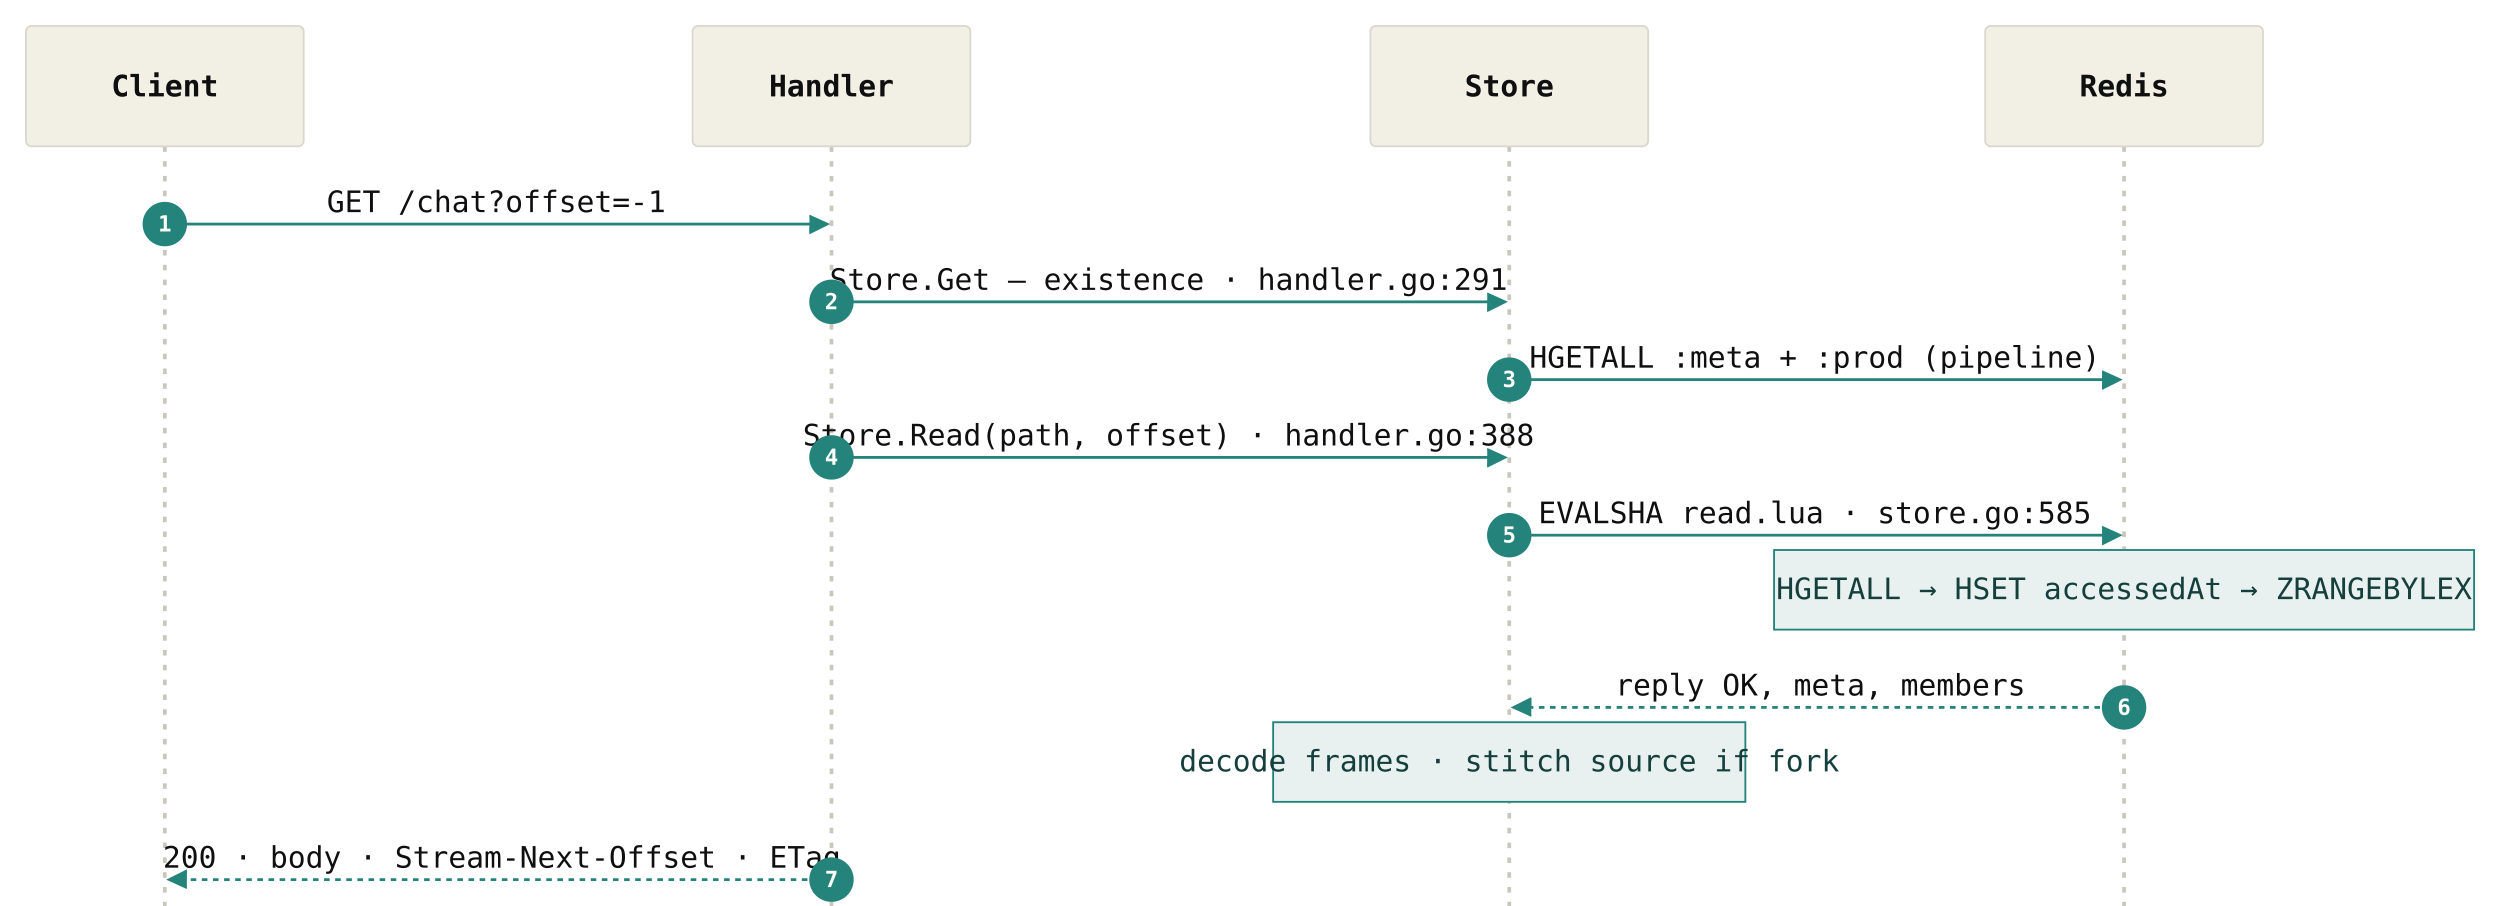
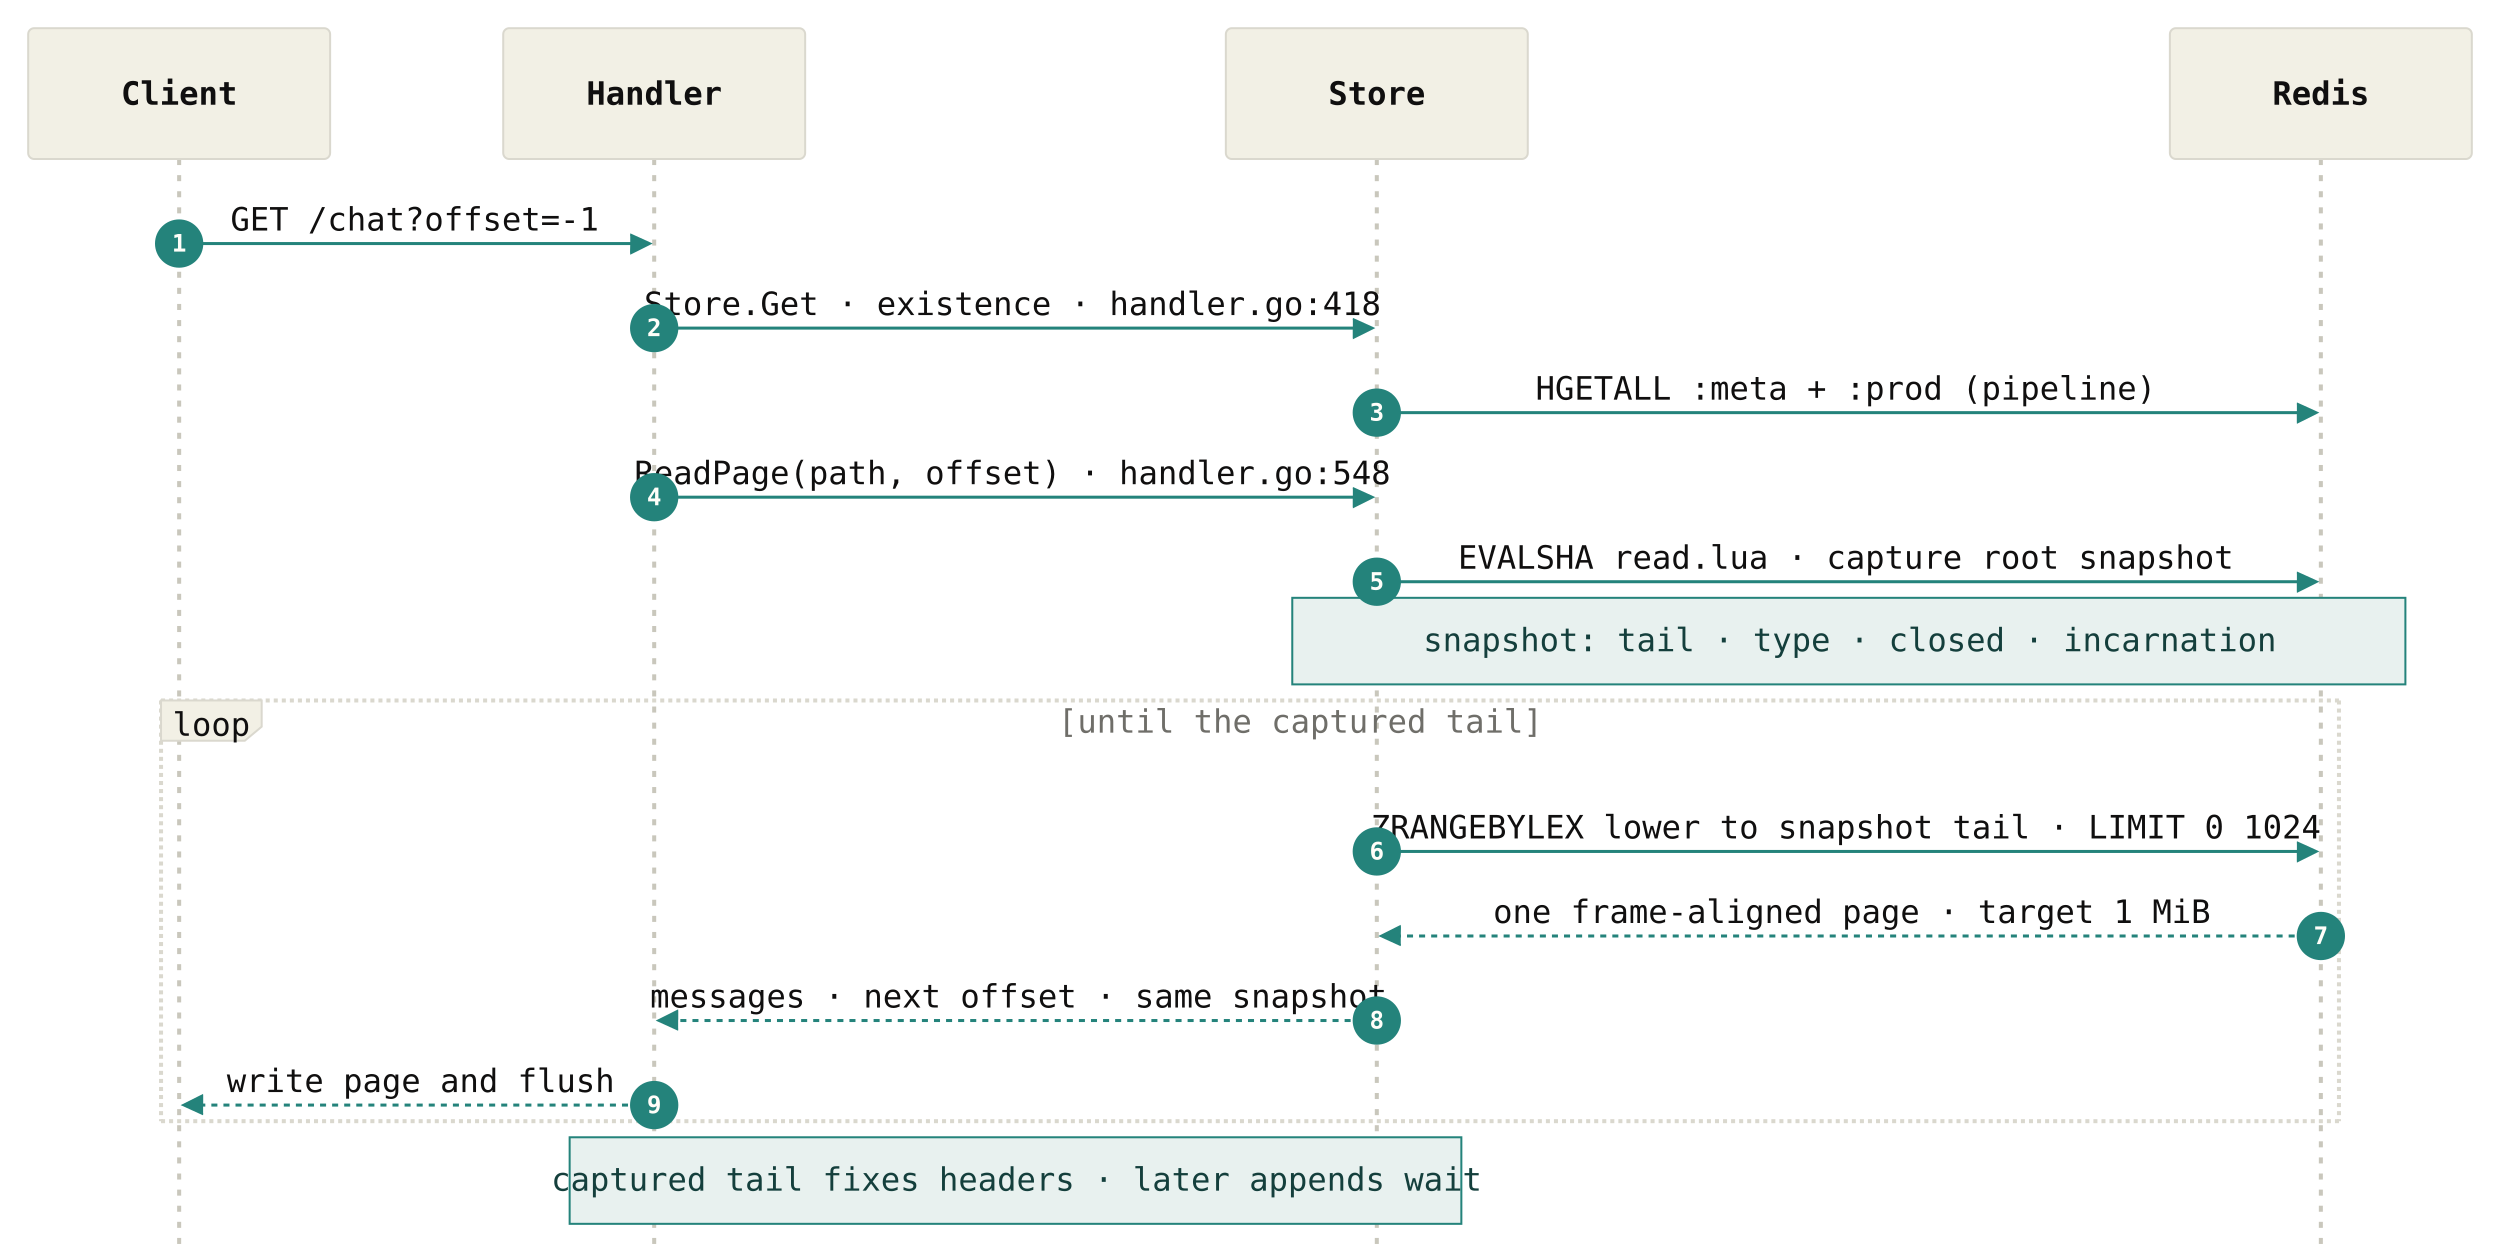
- <svg xmlns="http://www.w3.org/2000/svg" id="my-svg" width="100%" style="max-width: 1350px; background-color: transparent;" viewBox="-14 -14 1350 489" role="graphics-document document" aria-roledescription="sequence">
+ <svg xmlns="http://www.w3.org/2000/svg" id="my-svg" width="100%" style="max-width: 1242px; background-color: transparent;" viewBox="-14 -14 1242 622" role="graphics-document document" aria-roledescription="sequence">
  <g>
-     <line id="actor3" x1="1133" y1="65" x2="1133" y2="2000" class="actor-line 200" stroke-width="0.5px" stroke="#999" name="R" data-et="life-line" data-id="R" />
+     <line id="actor3" x1="1139" y1="65" x2="1139" y2="2000" class="actor-line 200" stroke-width="0.5px" stroke="#999" name="R" data-et="life-line" data-id="R" />
    <g id="root-3" data-et="participant" data-type="participant" data-id="R">
-       <rect x="1058" y="0" fill="#eaeaea" stroke="#666" width="150" height="65" name="R" rx="3" ry="3" class="actor actor-top" />
-       <text x="1133" y="32.5" dominant-baseline="central" alignment-baseline="central" class="actor actor-box" style="text-anchor: middle; font-size: 16px; font-weight: 700;">
-         <tspan x="1133" dy="0">Redis</tspan>
+       <rect x="1064" y="0" fill="#eaeaea" stroke="#666" width="150" height="65" name="R" rx="3" ry="3" class="actor actor-top" />
+       <text x="1139" y="32.5" dominant-baseline="central" alignment-baseline="central" class="actor actor-box" style="text-anchor: middle; font-size: 16px; font-weight: 700;">
+         <tspan x="1139" dy="0">Redis</tspan>
      </text>
    </g>
  </g>
  <g>
-     <line id="actor2" x1="801" y1="65" x2="801" y2="2000" class="actor-line 200" stroke-width="0.5px" stroke="#999" name="S" data-et="life-line" data-id="S" />
+     <line id="actor2" x1="670" y1="65" x2="670" y2="2000" class="actor-line 200" stroke-width="0.5px" stroke="#999" name="S" data-et="life-line" data-id="S" />
    <g id="root-2" data-et="participant" data-type="participant" data-id="S">
-       <rect x="726" y="0" fill="#eaeaea" stroke="#666" width="150" height="65" name="S" rx="3" ry="3" class="actor actor-top" />
-       <text x="801" y="32.5" dominant-baseline="central" alignment-baseline="central" class="actor actor-box" style="text-anchor: middle; font-size: 16px; font-weight: 700;">
-         <tspan x="801" dy="0">Store</tspan>
+       <rect x="595" y="0" fill="#eaeaea" stroke="#666" width="150" height="65" name="S" rx="3" ry="3" class="actor actor-top" />
+       <text x="670" y="32.5" dominant-baseline="central" alignment-baseline="central" class="actor actor-box" style="text-anchor: middle; font-size: 16px; font-weight: 700;">
+         <tspan x="670" dy="0">Store</tspan>
      </text>
    </g>
  </g>
  <g>
-     <line id="actor1" x1="435" y1="65" x2="435" y2="2000" class="actor-line 200" stroke-width="0.5px" stroke="#999" name="H" data-et="life-line" data-id="H" />
+     <line id="actor1" x1="311" y1="65" x2="311" y2="2000" class="actor-line 200" stroke-width="0.5px" stroke="#999" name="H" data-et="life-line" data-id="H" />
    <g id="root-1" data-et="participant" data-type="participant" data-id="H">
-       <rect x="360" y="0" fill="#eaeaea" stroke="#666" width="150" height="65" name="H" rx="3" ry="3" class="actor actor-top" />
-       <text x="435" y="32.5" dominant-baseline="central" alignment-baseline="central" class="actor actor-box" style="text-anchor: middle; font-size: 16px; font-weight: 700;">
-         <tspan x="435" dy="0">Handler</tspan>
+       <rect x="236" y="0" fill="#eaeaea" stroke="#666" width="150" height="65" name="H" rx="3" ry="3" class="actor actor-top" />
+       <text x="311" y="32.5" dominant-baseline="central" alignment-baseline="central" class="actor actor-box" style="text-anchor: middle; font-size: 16px; font-weight: 700;">
+         <tspan x="311" dy="0">Handler</tspan>
      </text>
    </g>
  </g>
  <g>
    <line id="actor0" x1="75" y1="65" x2="75" y2="2000" class="actor-line 200" stroke-width="0.5px" stroke="#999" name="C" data-et="life-line" data-id="C" />
    <g id="root-0" data-et="participant" data-type="participant" data-id="C">
      <rect x="0" y="0" fill="#eaeaea" stroke="#666" width="150" height="65" name="C" rx="3" ry="3" class="actor actor-top" />
      <text x="75" y="32.5" dominant-baseline="central" alignment-baseline="central" class="actor actor-box" style="text-anchor: middle; font-size: 16px; font-weight: 700;">
        <tspan x="75" dy="0">Client</tspan>
      </text>
    </g>
  </g>
  <style>#my-svg{font-family:JetBrains Mono,ui-monospace,Menlo,monospace;font-size:13px;fill:#100F0F;}@keyframes edge-animation-frame{from{stroke-dashoffset:0;}}@keyframes dash{to{stroke-dashoffset:0;}}#my-svg .edge-animation-slow{stroke-dasharray:9,5!important;stroke-dashoffset:900;animation:dash 50s linear infinite;stroke-linecap:round;}#my-svg .edge-animation-fast{stroke-dasharray:9,5!important;stroke-dashoffset:900;animation:dash 20s linear infinite;stroke-linecap:round;}#my-svg .error-icon{fill:hsl(230.769, 33.333%, 97.353%);}#my-svg .error-text{fill:rgb(9, 8.308, 4.5);stroke:rgb(9, 8.308, 4.5);}#my-svg .edge-thickness-normal{stroke-width:1px;}#my-svg .edge-thickness-thick{stroke-width:3.5px;}#my-svg .edge-pattern-solid{stroke-dasharray:0;}#my-svg .edge-thickness-invisible{stroke-width:0;fill:none;}#my-svg .edge-pattern-dashed{stroke-dasharray:3;}#my-svg .edge-pattern-dotted{stroke-dasharray:2;}#my-svg .marker{fill:#24837B;stroke:#24837B;}#my-svg .marker.cross{stroke:#24837B;}#my-svg svg{font-family:JetBrains Mono,ui-monospace,Menlo,monospace;font-size:13px;}#my-svg p{margin:0;}#my-svg .actor{stroke:#DAD8CE;fill:#F2F0E5;stroke-width:1;}#my-svg rect.actor.outer-path[data-look="neo"]{filter:drop-shadow( 1px 2px 2px rgba(185,185,185,1));}#my-svg rect.note[data-look="neo"]{stroke:#24837B;fill:#E8F1EF;filter:drop-shadow( 1px 2px 2px rgba(185,185,185,1));}#my-svg text.actor&gt;tspan{fill:#100F0F;stroke:none;}#my-svg .actor-line{stroke:#C9C7BC;}#my-svg .innerArc{stroke-width:1.5;stroke-dasharray:none;}#my-svg .messageLine0{stroke-width:1.5;stroke-dasharray:none;stroke:#24837B;}#my-svg .messageLine1{stroke-width:1.5;stroke-dasharray:2,2;stroke:#24837B;}#my-svg [id$="-arrowhead"] path{fill:#24837B;stroke:#24837B;}#my-svg .sequenceNumber{fill:#FFFEF9;}#my-svg [id$="-sequencenumber"]{fill:#24837B;}#my-svg [id$="-crosshead"] path{fill:#24837B;stroke:#24837B;}#my-svg .messageText{fill:#100F0F;stroke:none;}#my-svg .labelBox{stroke:#DAD8CE;fill:#F2F0E5;filter:none;}#my-svg .labelText,#my-svg .labelText&gt;tspan{fill:#100F0F;stroke:none;}#my-svg .loopText,#my-svg .loopText&gt;tspan{fill:#6F6E69;stroke:none;}#my-svg .sectionTitle,#my-svg .sectionTitle&gt;tspan{fill:#6F6E69;stroke:none;}#my-svg .loopLine{stroke-width:2px;stroke-dasharray:2,2;stroke:#DAD8CE;fill:#DAD8CE;}#my-svg .note{stroke:#24837B;fill:#E8F1EF;}#my-svg .noteText,#my-svg .noteText&gt;tspan{fill:#143F3C;stroke:none;font-weight:normal;}#my-svg .activation0{fill:#E8F1EF;stroke:#24837B;}#my-svg .activation1{fill:#E8F1EF;stroke:#24837B;}#my-svg .activation2{fill:#E8F1EF;stroke:#24837B;}#my-svg .actorPopupMenu{position:absolute;}#my-svg .actorPopupMenuPanel{position:absolute;fill:#F2F0E5;box-shadow:0px 8px 16px 0px rgba(0,0,0,0.2);filter:drop-shadow(3px 5px 2px rgb(0 0 0 / 0.4));}#my-svg .actor-man circle,#my-svg line{fill:#F2F0E5;stroke-width:2px;}#my-svg g rect.rect{filter:drop-shadow( 1px 2px 2px rgba(185,185,185,1));stroke:#DAD8CE;}#my-svg .node .neo-node{stroke:#DAD8CE;}#my-svg [data-look="neo"].node rect,#my-svg [data-look="neo"].cluster rect,#my-svg [data-look="neo"].node polygon{stroke:url(#my-svg-gradient);filter:drop-shadow( 1px 2px 2px rgba(185,185,185,1));}#my-svg [data-look="neo"].node path{stroke:url(#my-svg-gradient);stroke-width:1px;}#my-svg [data-look="neo"].node .outer-path{filter:drop-shadow( 1px 2px 2px rgba(185,185,185,1));}#my-svg [data-look="neo"].node .neo-line path{stroke:#DAD8CE;filter:none;}#my-svg [data-look="neo"].node circle{stroke:url(#my-svg-gradient);filter:drop-shadow( 1px 2px 2px rgba(185,185,185,1));}#my-svg [data-look="neo"].node circle .state-start{fill:#000000;}#my-svg [data-look="neo"].icon-shape .icon{fill:url(#my-svg-gradient);filter:drop-shadow( 1px 2px 2px rgba(185,185,185,1));}#my-svg [data-look="neo"].icon-shape .icon-neo path{stroke:url(#my-svg-gradient);filter:drop-shadow( 1px 2px 2px rgba(185,185,185,1));}#my-svg :root{--mermaid-font-family:"trebuchet ms",verdana,arial,sans-serif;}</style>
  <g />
  <defs>
    <symbol id="my-svg-computer" width="24" height="24">
      <path transform="scale(.5)" d="M2 2v13h20v-13h-20zm18 11h-16v-9h16v9zm-10.228 6l.466-1h3.524l.467 1h-4.457zm14.228 3h-24l2-6h2.104l-1.33 4h18.45l-1.297-4h2.073l2 6zm-5-10h-14v-7h14v7z" />
    </symbol>
  </defs>
  <defs>
    <symbol id="my-svg-database" fill-rule="evenodd" clip-rule="evenodd">
      <path transform="scale(.5)" d="M12.258.001l.256.004.255.005.253.008.251.01.249.012.247.015.246.016.242.019.241.02.239.023.236.024.233.027.231.028.229.031.225.032.223.034.22.036.217.038.214.04.211.041.208.043.205.045.201.046.198.048.194.05.191.051.187.053.183.054.18.056.175.057.172.059.168.06.163.061.16.063.155.064.15.066.074.033.073.033.071.034.07.034.069.035.068.035.067.035.066.035.064.036.064.036.062.036.06.036.06.037.058.037.058.037.055.038.055.038.053.038.052.038.051.039.05.039.048.039.047.039.045.04.044.04.043.04.041.04.04.041.039.041.037.041.036.041.034.041.033.042.032.042.03.042.029.042.027.042.026.043.024.043.023.043.021.043.02.043.018.044.017.043.015.044.013.044.012.044.011.045.009.044.007.045.006.045.004.045.002.045.001.045v17l-.001.045-.002.045-.004.045-.006.045-.007.045-.009.044-.011.045-.012.044-.013.044-.015.044-.017.043-.018.044-.02.043-.021.043-.023.043-.024.043-.026.043-.027.042-.029.042-.03.042-.032.042-.033.042-.034.041-.036.041-.037.041-.039.041-.04.041-.041.04-.043.04-.044.04-.045.04-.047.039-.048.039-.05.039-.051.039-.052.038-.053.038-.055.038-.055.038-.058.037-.058.037-.06.037-.06.036-.062.036-.064.036-.064.036-.066.035-.067.035-.068.035-.069.035-.07.034-.071.034-.073.033-.074.033-.15.066-.155.064-.16.063-.163.061-.168.06-.172.059-.175.057-.18.056-.183.054-.187.053-.191.051-.194.05-.198.048-.201.046-.205.045-.208.043-.211.041-.214.04-.217.038-.22.036-.223.034-.225.032-.229.031-.231.028-.233.027-.236.024-.239.023-.241.02-.242.019-.246.016-.247.015-.249.012-.251.01-.253.008-.255.005-.256.004-.258.001-.258-.001-.256-.004-.255-.005-.253-.008-.251-.01-.249-.012-.247-.015-.245-.016-.243-.019-.241-.02-.238-.023-.236-.024-.234-.027-.231-.028-.228-.031-.226-.032-.223-.034-.22-.036-.217-.038-.214-.04-.211-.041-.208-.043-.204-.045-.201-.046-.198-.048-.195-.05-.19-.051-.187-.053-.184-.054-.179-.056-.176-.057-.172-.059-.167-.06-.164-.061-.159-.063-.155-.064-.151-.066-.074-.033-.072-.033-.072-.034-.07-.034-.069-.035-.068-.035-.067-.035-.066-.035-.064-.036-.063-.036-.062-.036-.061-.036-.06-.037-.058-.037-.057-.037-.056-.038-.055-.038-.053-.038-.052-.038-.051-.039-.049-.039-.049-.039-.046-.039-.046-.04-.044-.04-.043-.04-.041-.04-.04-.041-.039-.041-.037-.041-.036-.041-.034-.041-.033-.042-.032-.042-.03-.042-.029-.042-.027-.042-.026-.043-.024-.043-.023-.043-.021-.043-.02-.043-.018-.044-.017-.043-.015-.044-.013-.044-.012-.044-.011-.045-.009-.044-.007-.045-.006-.045-.004-.045-.002-.045-.001-.045v-17l.001-.045.002-.045.004-.045.006-.045.007-.045.009-.044.011-.045.012-.044.013-.044.015-.044.017-.043.018-.044.02-.043.021-.043.023-.043.024-.043.026-.043.027-.042.029-.042.03-.042.032-.042.033-.042.034-.041.036-.041.037-.041.039-.041.04-.041.041-.04.043-.04.044-.04.046-.04.046-.039.049-.039.049-.039.051-.039.052-.038.053-.038.055-.038.056-.038.057-.037.058-.037.06-.037.061-.036.062-.036.063-.036.064-.036.066-.035.067-.035.068-.035.069-.035.07-.034.072-.034.072-.033.074-.033.151-.066.155-.064.159-.063.164-.061.167-.06.172-.059.176-.057.179-.056.184-.054.187-.053.19-.051.195-.05.198-.048.201-.046.204-.045.208-.043.211-.041.214-.04.217-.038.22-.036.223-.034.226-.032.228-.031.231-.028.234-.027.236-.024.238-.023.241-.02.243-.019.245-.016.247-.015.249-.012.251-.01.253-.008.255-.005.256-.004.258-.001.258.001zm-9.258 20.499v.01l.001.021.003.021.004.022.005.021.006.022.007.022.009.023.01.022.011.023.012.023.013.023.015.023.016.024.017.023.018.024.019.024.021.024.022.025.023.024.024.025.052.049.056.05.061.051.066.051.07.051.075.051.079.052.084.052.088.052.092.052.097.052.102.051.105.052.11.052.114.051.119.051.123.051.127.05.131.05.135.05.139.048.144.049.147.047.152.047.155.047.16.045.163.045.167.043.171.043.176.041.178.041.183.039.187.039.19.037.194.035.197.035.202.033.204.031.209.03.212.029.216.027.219.025.222.024.226.021.23.02.233.018.236.016.24.015.243.012.246.01.249.008.253.005.256.004.259.001.26-.001.257-.004.254-.005.25-.008.247-.011.244-.012.241-.014.237-.016.233-.018.231-.021.226-.021.224-.024.22-.026.216-.027.212-.028.21-.031.205-.031.202-.034.198-.034.194-.036.191-.037.187-.039.183-.04.179-.04.175-.042.172-.043.168-.044.163-.045.16-.046.155-.046.152-.047.148-.048.143-.049.139-.049.136-.05.131-.05.126-.05.123-.051.118-.052.114-.051.11-.052.106-.052.101-.052.096-.052.092-.052.088-.053.083-.051.079-.052.074-.052.07-.051.065-.051.06-.051.056-.05.051-.05.023-.024.023-.025.021-.024.02-.024.019-.024.018-.024.017-.024.015-.023.014-.024.013-.023.012-.023.01-.023.01-.022.008-.022.006-.022.006-.022.004-.022.004-.021.001-.021.001-.021v-4.127l-.077.055-.08.053-.083.054-.085.053-.087.052-.09.052-.093.051-.095.05-.097.05-.1.049-.102.049-.105.048-.106.047-.109.047-.111.046-.114.045-.115.045-.118.044-.12.043-.122.042-.124.042-.126.041-.128.04-.13.04-.132.038-.134.038-.135.037-.138.037-.139.035-.142.035-.143.034-.144.033-.147.032-.148.031-.15.03-.151.03-.153.029-.154.027-.156.027-.158.026-.159.025-.161.024-.162.023-.163.022-.165.021-.166.02-.167.019-.169.018-.169.017-.171.016-.173.015-.173.014-.175.013-.175.012-.177.011-.178.01-.179.008-.179.008-.181.006-.182.005-.182.004-.184.003-.184.002h-.37l-.184-.002-.184-.003-.182-.004-.182-.005-.181-.006-.179-.008-.179-.008-.178-.01-.176-.011-.176-.012-.175-.013-.173-.014-.172-.015-.171-.016-.17-.017-.169-.018-.167-.019-.166-.02-.165-.021-.163-.022-.162-.023-.161-.024-.159-.025-.157-.026-.156-.027-.155-.027-.153-.029-.151-.03-.15-.03-.148-.031-.146-.032-.145-.033-.143-.034-.141-.035-.14-.035-.137-.037-.136-.037-.134-.038-.132-.038-.13-.04-.128-.04-.126-.041-.124-.042-.122-.042-.12-.044-.117-.043-.116-.045-.113-.045-.112-.046-.109-.047-.106-.047-.105-.048-.102-.049-.1-.049-.097-.05-.095-.05-.093-.052-.09-.051-.087-.052-.085-.053-.083-.054-.08-.054-.077-.054v4.127zm0-5.654v.011l.001.021.003.021.004.021.005.022.006.022.007.022.009.022.01.022.011.023.012.023.013.023.015.024.016.023.017.024.018.024.019.024.021.024.022.024.023.025.024.024.052.05.056.05.061.05.066.051.07.051.075.052.079.051.084.052.088.052.092.052.097.052.102.052.105.052.11.051.114.051.119.052.123.05.127.051.131.05.135.049.139.049.144.048.147.048.152.047.155.046.16.045.163.045.167.044.171.042.176.042.178.04.183.04.187.038.19.037.194.036.197.034.202.033.204.032.209.03.212.028.216.027.219.025.222.024.226.022.23.02.233.018.236.016.24.014.243.012.246.01.249.008.253.006.256.003.259.001.26-.001.257-.003.254-.006.25-.008.247-.01.244-.012.241-.015.237-.016.233-.018.231-.02.226-.022.224-.024.22-.025.216-.027.212-.029.21-.03.205-.032.202-.033.198-.035.194-.036.191-.037.187-.039.183-.039.179-.041.175-.042.172-.043.168-.044.163-.045.16-.045.155-.047.152-.047.148-.048.143-.048.139-.05.136-.049.131-.05.126-.051.123-.051.118-.051.114-.052.11-.052.106-.052.101-.052.096-.052.092-.052.088-.052.083-.052.079-.052.074-.051.07-.052.065-.051.06-.05.056-.051.051-.049.023-.025.023-.024.021-.025.02-.024.019-.024.018-.024.017-.024.015-.023.014-.023.013-.024.012-.022.01-.023.01-.023.008-.022.006-.022.006-.022.004-.021.004-.022.001-.021.001-.021v-4.139l-.077.054-.08.054-.083.054-.085.052-.087.053-.09.051-.093.051-.095.051-.097.05-.1.049-.102.049-.105.048-.106.047-.109.047-.111.046-.114.045-.115.044-.118.044-.12.044-.122.042-.124.042-.126.041-.128.04-.13.039-.132.039-.134.038-.135.037-.138.036-.139.036-.142.035-.143.033-.144.033-.147.033-.148.031-.15.03-.151.03-.153.028-.154.028-.156.027-.158.026-.159.025-.161.024-.162.023-.163.022-.165.021-.166.02-.167.019-.169.018-.169.017-.171.016-.173.015-.173.014-.175.013-.175.012-.177.011-.178.009-.179.009-.179.007-.181.007-.182.005-.182.004-.184.003-.184.002h-.37l-.184-.002-.184-.003-.182-.004-.182-.005-.181-.007-.179-.007-.179-.009-.178-.009-.176-.011-.176-.012-.175-.013-.173-.014-.172-.015-.171-.016-.17-.017-.169-.018-.167-.019-.166-.02-.165-.021-.163-.022-.162-.023-.161-.024-.159-.025-.157-.026-.156-.027-.155-.028-.153-.028-.151-.03-.15-.03-.148-.031-.146-.033-.145-.033-.143-.033-.141-.035-.14-.036-.137-.036-.136-.037-.134-.038-.132-.039-.13-.039-.128-.04-.126-.041-.124-.042-.122-.043-.12-.043-.117-.044-.116-.044-.113-.046-.112-.046-.109-.046-.106-.047-.105-.048-.102-.049-.1-.049-.097-.05-.095-.051-.093-.051-.09-.051-.087-.053-.085-.052-.083-.054-.08-.054-.077-.054v4.139zm0-5.666v.011l.001.02.003.022.004.021.005.022.006.021.007.022.009.023.01.022.011.023.012.023.013.023.015.023.016.024.017.024.018.023.019.024.021.025.022.024.023.024.024.025.052.05.056.05.061.05.066.051.07.051.075.052.079.051.084.052.088.052.092.052.097.052.102.052.105.051.11.052.114.051.119.051.123.051.127.05.131.05.135.05.139.049.144.048.147.048.152.047.155.046.16.045.163.045.167.043.171.043.176.042.178.04.183.04.187.038.19.037.194.036.197.034.202.033.204.032.209.03.212.028.216.027.219.025.222.024.226.021.23.02.233.018.236.017.24.014.243.012.246.01.249.008.253.006.256.003.259.001.26-.001.257-.003.254-.006.25-.008.247-.01.244-.013.241-.014.237-.016.233-.018.231-.02.226-.022.224-.024.22-.025.216-.027.212-.029.21-.03.205-.032.202-.033.198-.035.194-.036.191-.037.187-.039.183-.039.179-.041.175-.042.172-.043.168-.044.163-.045.16-.045.155-.047.152-.047.148-.048.143-.049.139-.049.136-.049.131-.051.126-.05.123-.051.118-.052.114-.051.11-.052.106-.052.101-.052.096-.052.092-.052.088-.052.083-.052.079-.052.074-.052.07-.051.065-.051.06-.051.056-.05.051-.049.023-.025.023-.025.021-.024.02-.024.019-.024.018-.024.017-.024.015-.023.014-.024.013-.023.012-.023.01-.022.01-.023.008-.022.006-.022.006-.022.004-.022.004-.021.001-.021.001-.021v-4.153l-.077.054-.08.054-.083.053-.085.053-.087.053-.09.051-.093.051-.095.051-.097.05-.1.049-.102.048-.105.048-.106.048-.109.046-.111.046-.114.046-.115.044-.118.044-.12.043-.122.043-.124.042-.126.041-.128.04-.13.039-.132.039-.134.038-.135.037-.138.036-.139.036-.142.034-.143.034-.144.033-.147.032-.148.032-.15.03-.151.03-.153.028-.154.028-.156.027-.158.026-.159.024-.161.024-.162.023-.163.023-.165.021-.166.02-.167.019-.169.018-.169.017-.171.016-.173.015-.173.014-.175.013-.175.012-.177.01-.178.01-.179.009-.179.007-.181.006-.182.006-.182.004-.184.003-.184.001-.185.001-.185-.001-.184-.001-.184-.003-.182-.004-.182-.006-.181-.006-.179-.007-.179-.009-.178-.01-.176-.01-.176-.012-.175-.013-.173-.014-.172-.015-.171-.016-.17-.017-.169-.018-.167-.019-.166-.02-.165-.021-.163-.023-.162-.023-.161-.024-.159-.024-.157-.026-.156-.027-.155-.028-.153-.028-.151-.03-.15-.03-.148-.032-.146-.032-.145-.033-.143-.034-.141-.034-.14-.036-.137-.036-.136-.037-.134-.038-.132-.039-.13-.039-.128-.041-.126-.041-.124-.041-.122-.043-.12-.043-.117-.044-.116-.044-.113-.046-.112-.046-.109-.046-.106-.048-.105-.048-.102-.048-.1-.05-.097-.049-.095-.051-.093-.051-.09-.052-.087-.052-.085-.053-.083-.053-.08-.054-.077-.054v4.153zm8.74-8.179l-.257.004-.254.005-.25.008-.247.011-.244.012-.241.014-.237.016-.233.018-.231.021-.226.022-.224.023-.22.026-.216.027-.212.028-.21.031-.205.032-.202.033-.198.034-.194.036-.191.038-.187.038-.183.04-.179.041-.175.042-.172.043-.168.043-.163.045-.16.046-.155.046-.152.048-.148.048-.143.048-.139.049-.136.05-.131.05-.126.051-.123.051-.118.051-.114.052-.11.052-.106.052-.101.052-.096.052-.092.052-.088.052-.083.052-.079.052-.074.051-.07.052-.065.051-.06.05-.056.05-.051.05-.023.025-.023.024-.021.024-.02.025-.019.024-.018.024-.017.023-.015.024-.014.023-.013.023-.012.023-.01.023-.01.022-.008.022-.006.023-.006.021-.004.022-.004.021-.001.021-.001.021.001.021.001.021.004.021.004.022.006.021.006.023.008.022.01.022.01.023.012.023.013.023.014.023.015.024.017.023.018.024.019.024.02.025.021.024.023.024.023.025.051.05.056.05.06.05.065.051.07.052.074.051.079.052.083.052.088.052.092.052.096.052.101.052.106.052.11.052.114.052.118.051.123.051.126.051.131.05.136.05.139.049.143.048.148.048.152.048.155.046.16.046.163.045.168.043.172.043.175.042.179.041.183.04.187.038.191.038.194.036.198.034.202.033.205.032.21.031.212.028.216.027.22.026.224.023.226.022.231.021.233.018.237.016.241.014.244.012.247.011.25.008.254.005.257.004.26.001.26-.001.257-.004.254-.005.25-.008.247-.011.244-.012.241-.014.237-.016.233-.018.231-.021.226-.022.224-.023.22-.026.216-.027.212-.028.21-.031.205-.032.202-.033.198-.034.194-.036.191-.038.187-.038.183-.04.179-.041.175-.042.172-.043.168-.043.163-.045.16-.046.155-.046.152-.048.148-.048.143-.048.139-.049.136-.05.131-.05.126-.051.123-.051.118-.051.114-.052.11-.052.106-.052.101-.052.096-.052.092-.052.088-.052.083-.052.079-.052.074-.051.07-.052.065-.051.06-.05.056-.05.051-.05.023-.025.023-.024.021-.024.02-.025.019-.024.018-.024.017-.023.015-.024.014-.023.013-.023.012-.023.01-.023.01-.022.008-.022.006-.023.006-.021.004-.022.004-.021.001-.021.001-.021-.001-.021-.001-.021-.004-.021-.004-.022-.006-.021-.006-.023-.008-.022-.01-.022-.01-.023-.012-.023-.013-.023-.014-.023-.015-.024-.017-.023-.018-.024-.019-.024-.02-.025-.021-.024-.023-.024-.023-.025-.051-.05-.056-.05-.06-.05-.065-.051-.07-.052-.074-.051-.079-.052-.083-.052-.088-.052-.092-.052-.096-.052-.101-.052-.106-.052-.11-.052-.114-.052-.118-.051-.123-.051-.126-.051-.131-.05-.136-.05-.139-.049-.143-.048-.148-.048-.152-.048-.155-.046-.16-.046-.163-.045-.168-.043-.172-.043-.175-.042-.179-.041-.183-.04-.187-.038-.191-.038-.194-.036-.198-.034-.202-.033-.205-.032-.21-.031-.212-.028-.216-.027-.22-.026-.224-.023-.226-.022-.231-.021-.233-.018-.237-.016-.241-.014-.244-.012-.247-.011-.25-.008-.254-.005-.257-.004-.26-.001-.26.001z" />
    </symbol>
  </defs>
  <defs>
    <symbol id="my-svg-clock" width="24" height="24">
      <path transform="scale(.5)" d="M12 2c5.514 0 10 4.486 10 10s-4.486 10-10 10-10-4.486-10-10 4.486-10 10-10zm0-2c-6.627 0-12 5.373-12 12s5.373 12 12 12 12-5.373 12-12-5.373-12-12-12zm5.848 12.459c.202.038.202.333.001.372-1.907.361-6.045 1.111-6.547 1.111-.719 0-1.301-.582-1.301-1.301 0-.512.77-5.447 1.125-7.445.034-.192.312-.181.343.014l.985 6.238 5.394 1.011z" />
    </symbol>
  </defs>
  <defs>
    <marker id="my-svg-arrowhead" refX="7.9" refY="5" markerUnits="userSpaceOnUse" markerWidth="12" markerHeight="12" orient="auto-start-reverse">
      <path d="M -1 0 L 10 5 L 0 10 z" />
    </marker>
  </defs>
  <defs>
    <marker id="my-svg-crosshead" markerWidth="15" markerHeight="8" orient="auto" refX="4" refY="4.5">
      <path fill="none" stroke="#000000" stroke-width="1pt" d="M 1,2 L 6,7 M 6,2 L 1,7" style="stroke-dasharray: 0, 0;" />
    </marker>
  </defs>
  <defs>
    <marker id="my-svg-filled-head" refX="15.5" refY="7" markerWidth="20" markerHeight="28" orient="auto">
      <path d="M 18,7 L9,13 L14,7 L9,1 Z" />
    </marker>
  </defs>
  <defs>
    <marker id="my-svg-sequencenumber" refX="15" refY="15" markerWidth="60" markerHeight="40" orient="auto">
      <circle cx="15" cy="15" r="6" />
    </marker>
  </defs>
  <defs>
    <marker id="my-svg-solidTopArrowHead" refX="7.9" refY="7.25" markerUnits="userSpaceOnUse" markerWidth="12" markerHeight="12" orient="auto-start-reverse">
      <path d="M 0 0 L 10 8 L 0 8 z" />
    </marker>
  </defs>
  <defs>
    <marker id="my-svg-solidBottomArrowHead" refX="7.9" refY="0.75" markerUnits="userSpaceOnUse" markerWidth="12" markerHeight="12" orient="auto-start-reverse">
      <path d="M 0 0 L 10 0 L 0 8 z" />
    </marker>
  </defs>
  <defs>
    <marker id="my-svg-stickTopArrowHead" refX="7.5" refY="7" markerUnits="userSpaceOnUse" markerWidth="12" markerHeight="12" orient="auto-start-reverse">
      <path d="M 0 0 L 7 7" stroke="black" stroke-width="1.5" fill="none" />
    </marker>
  </defs>
  <defs>
    <marker id="my-svg-stickBottomArrowHead" refX="7.5" refY="0" markerUnits="userSpaceOnUse" markerWidth="12" markerHeight="12" orient="auto-start-reverse">
      <path d="M 0 7 L 7 0" stroke="black" stroke-width="1.5" fill="none" />
    </marker>
  </defs>
  <g data-et="note" data-id="i6">
-     <rect x="944" y="283" fill="#EDF2AE" stroke="#666" width="378" height="43" class="note" />
-     <text x="1133" y="289" text-anchor="middle" dominant-baseline="middle" alignment-baseline="middle" class="noteText" dy="1em" style="font-size: 16px; font-weight: 400;">
-       <tspan x="1133">HGETALL → HSET accessedAt → ZRANGEBYLEX</tspan>
+     <rect x="628" y="283" fill="#EDF2AE" stroke="#666" width="553" height="43" class="note" />
+     <text x="905" y="289" text-anchor="middle" dominant-baseline="middle" alignment-baseline="middle" class="noteText" dy="1em" style="font-size: 16px; font-weight: 400;">
+       <tspan x="905">snapshot: tail · type · closed · incarnation</tspan>
    </text>
  </g>
-   <g data-et="note" data-id="i8">
-     <rect x="673.5" y="376" fill="#EDF2AE" stroke="#666" width="255" height="43" class="note" />
-     <text x="801" y="382" text-anchor="middle" dominant-baseline="middle" alignment-baseline="middle" class="noteText" dy="1em" style="font-size: 16px; font-weight: 400;">
-       <tspan x="801">decode frames · stitch source if fork</tspan>
+   <g data-et="control-structure" data-id="i12">
+     <line x1="66" y1="334" x2="1148" y2="334" class="loopLine" />
+     <line x1="1148" y1="334" x2="1148" y2="543" class="loopLine" />
+     <line x1="66" y1="543" x2="1148" y2="543" class="loopLine" />
+     <line x1="66" y1="334" x2="66" y2="543" class="loopLine" />
+     <polygon points="66,334 116,334 116,347 107.6,354 66,354" class="labelBox" />
+     <text x="91" y="347" text-anchor="middle" dominant-baseline="middle" alignment-baseline="middle" class="labelText" style="font-size: 16px; font-weight: 400;">loop</text>
+     <text x="632" y="350" text-anchor="middle" class="loopText" style="font-size: 16px; font-weight: 400;">
+       <tspan x="632">[until the captured tail]</tspan>
    </text>
  </g>
-   <text x="254" y="80" text-anchor="middle" dominant-baseline="middle" alignment-baseline="middle" class="messageText" dy="1em" style="font-size: 16px; font-weight: 400;">GET /chat?offset=-1</text>
-   <line x1="82" y1="107" x2="431" y2="107" class="messageLine0" data-et="message" data-id="i1" data-from="C" data-to="H" stroke-width="2" stroke="none" marker-end="url(#my-svg-arrowhead)" style="fill: none;" />
+   <g data-et="note" data-id="i13">
+     <rect x="269" y="551" fill="#EDF2AE" stroke="#666" width="443" height="43" class="note" />
+     <text x="491" y="557" text-anchor="middle" dominant-baseline="middle" alignment-baseline="middle" class="noteText" dy="1em" style="font-size: 16px; font-weight: 400;">
+       <tspan x="491">captured tail fixes headers · later appends wait</tspan>
+     </text>
+   </g>
+   <text x="192" y="80" text-anchor="middle" dominant-baseline="middle" alignment-baseline="middle" class="messageText" dy="1em" style="font-size: 16px; font-weight: 400;">GET /chat?offset=-1</text>
+   <line x1="82" y1="107" x2="307" y2="107" class="messageLine0" data-et="message" data-id="i1" data-from="C" data-to="H" stroke-width="2" stroke="none" marker-end="url(#my-svg-arrowhead)" style="fill: none;" />
  <line x1="75" y1="107" x2="75" y2="107" stroke-width="0" marker-start="url(#my-svg-sequencenumber)" />
  <text x="75" y="111" font-family="sans-serif" font-size="12px" text-anchor="middle" class="sequenceNumber">1</text>
-   <text x="617" y="122" text-anchor="middle" dominant-baseline="middle" alignment-baseline="middle" class="messageText" dy="1em" style="font-size: 16px; font-weight: 400;">Store.Get — existence · handler.go:291</text>
-   <line x1="442" y1="149" x2="797" y2="149" class="messageLine0" data-et="message" data-id="i2" data-from="H" data-to="S" stroke-width="2" stroke="none" marker-end="url(#my-svg-arrowhead)" style="fill: none;" />
-   <line x1="435" y1="149" x2="435" y2="149" stroke-width="0" marker-start="url(#my-svg-sequencenumber)" />
-   <text x="435" y="153" font-family="sans-serif" font-size="12px" text-anchor="middle" class="sequenceNumber">2</text>
-   <text x="966" y="164" text-anchor="middle" dominant-baseline="middle" alignment-baseline="middle" class="messageText" dy="1em" style="font-size: 16px; font-weight: 400;">HGETALL :meta + :prod (pipeline)</text>
-   <line x1="808" y1="191" x2="1129" y2="191" class="messageLine0" data-et="message" data-id="i3" data-from="S" data-to="R" stroke-width="2" stroke="none" marker-end="url(#my-svg-arrowhead)" style="fill: none;" />
-   <line x1="801" y1="191" x2="801" y2="191" stroke-width="0" marker-start="url(#my-svg-sequencenumber)" />
-   <text x="801" y="195" font-family="sans-serif" font-size="12px" text-anchor="middle" class="sequenceNumber">3</text>
-   <text x="617" y="206" text-anchor="middle" dominant-baseline="middle" alignment-baseline="middle" class="messageText" dy="1em" style="font-size: 16px; font-weight: 400;">Store.Read(path, offset) · handler.go:388</text>
-   <line x1="442" y1="233" x2="797" y2="233" class="messageLine0" data-et="message" data-id="i4" data-from="H" data-to="S" stroke-width="2" stroke="none" marker-end="url(#my-svg-arrowhead)" style="fill: none;" />
-   <line x1="435" y1="233" x2="435" y2="233" stroke-width="0" marker-start="url(#my-svg-sequencenumber)" />
-   <text x="435" y="237" font-family="sans-serif" font-size="12px" text-anchor="middle" class="sequenceNumber">4</text>
-   <text x="966" y="248" text-anchor="middle" dominant-baseline="middle" alignment-baseline="middle" class="messageText" dy="1em" style="font-size: 16px; font-weight: 400;">EVALSHA read.lua · store.go:585</text>
-   <line x1="808" y1="275" x2="1129" y2="275" class="messageLine0" data-et="message" data-id="i5" data-from="S" data-to="R" stroke-width="2" stroke="none" marker-end="url(#my-svg-arrowhead)" style="fill: none;" />
-   <line x1="801" y1="275" x2="801" y2="275" stroke-width="0" marker-start="url(#my-svg-sequencenumber)" />
-   <text x="801" y="279" font-family="sans-serif" font-size="12px" text-anchor="middle" class="sequenceNumber">5</text>
-   <text x="969" y="341" text-anchor="middle" dominant-baseline="middle" alignment-baseline="middle" class="messageText" dy="1em" style="font-size: 16px; font-weight: 400;">reply OK, meta, members</text>
-   <line x1="1138" y1="368" x2="805" y2="368" class="messageLine1" data-et="message" data-id="i7" data-from="R" data-to="S" stroke-width="2" stroke="none" marker-end="url(#my-svg-arrowhead)" style="stroke-dasharray: 3, 3; fill: none;" />
-   <line x1="1133" y1="368" x2="1133" y2="368" stroke-width="0" marker-start="url(#my-svg-sequencenumber)" />
-   <text x="1133" y="372" font-family="sans-serif" font-size="12px" text-anchor="middle" class="sequenceNumber">6</text>
-   <text x="257" y="434" text-anchor="middle" dominant-baseline="middle" alignment-baseline="middle" class="messageText" dy="1em" style="font-size: 16px; font-weight: 400;">200 · body · Stream-Next-Offset · ETag</text>
-   <line x1="440" y1="461" x2="79" y2="461" class="messageLine1" data-et="message" data-id="i9" data-from="H" data-to="C" stroke-width="2" stroke="none" marker-end="url(#my-svg-arrowhead)" style="stroke-dasharray: 3, 3; fill: none;" />
-   <line x1="435" y1="461" x2="435" y2="461" stroke-width="0" marker-start="url(#my-svg-sequencenumber)" />
-   <text x="435" y="465" font-family="sans-serif" font-size="12px" text-anchor="middle" class="sequenceNumber">7</text>
+   <text x="489" y="122" text-anchor="middle" dominant-baseline="middle" alignment-baseline="middle" class="messageText" dy="1em" style="font-size: 16px; font-weight: 400;">Store.Get · existence · handler.go:418</text>
+   <line x1="318" y1="149" x2="666" y2="149" class="messageLine0" data-et="message" data-id="i2" data-from="H" data-to="S" stroke-width="2" stroke="none" marker-end="url(#my-svg-arrowhead)" style="fill: none;" />
+   <line x1="311" y1="149" x2="311" y2="149" stroke-width="0" marker-start="url(#my-svg-sequencenumber)" />
+   <text x="311" y="153" font-family="sans-serif" font-size="12px" text-anchor="middle" class="sequenceNumber">2</text>
+   <text x="903" y="164" text-anchor="middle" dominant-baseline="middle" alignment-baseline="middle" class="messageText" dy="1em" style="font-size: 16px; font-weight: 400;">HGETALL :meta + :prod (pipeline)</text>
+   <line x1="677" y1="191" x2="1135" y2="191" class="messageLine0" data-et="message" data-id="i3" data-from="S" data-to="R" stroke-width="2" stroke="none" marker-end="url(#my-svg-arrowhead)" style="fill: none;" />
+   <line x1="670" y1="191" x2="670" y2="191" stroke-width="0" marker-start="url(#my-svg-sequencenumber)" />
+   <text x="670" y="195" font-family="sans-serif" font-size="12px" text-anchor="middle" class="sequenceNumber">3</text>
+   <text x="489" y="206" text-anchor="middle" dominant-baseline="middle" alignment-baseline="middle" class="messageText" dy="1em" style="font-size: 16px; font-weight: 400;">ReadPage(path, offset) · handler.go:548</text>
+   <line x1="318" y1="233" x2="666" y2="233" class="messageLine0" data-et="message" data-id="i4" data-from="H" data-to="S" stroke-width="2" stroke="none" marker-end="url(#my-svg-arrowhead)" style="fill: none;" />
+   <line x1="311" y1="233" x2="311" y2="233" stroke-width="0" marker-start="url(#my-svg-sequencenumber)" />
+   <text x="311" y="237" font-family="sans-serif" font-size="12px" text-anchor="middle" class="sequenceNumber">4</text>
+   <text x="903" y="248" text-anchor="middle" dominant-baseline="middle" alignment-baseline="middle" class="messageText" dy="1em" style="font-size: 16px; font-weight: 400;">EVALSHA read.lua · capture root snapshot</text>
+   <line x1="677" y1="275" x2="1135" y2="275" class="messageLine0" data-et="message" data-id="i5" data-from="S" data-to="R" stroke-width="2" stroke="none" marker-end="url(#my-svg-arrowhead)" style="fill: none;" />
+   <line x1="670" y1="275" x2="670" y2="275" stroke-width="0" marker-start="url(#my-svg-sequencenumber)" />
+   <text x="670" y="279" font-family="sans-serif" font-size="12px" text-anchor="middle" class="sequenceNumber">5</text>
+   <text x="903" y="382" text-anchor="middle" dominant-baseline="middle" alignment-baseline="middle" class="messageText" dy="1em" style="font-size: 16px; font-weight: 400;">ZRANGEBYLEX lower to snapshot tail · LIMIT 0 1024</text>
+   <line x1="677" y1="409" x2="1135" y2="409" class="messageLine0" data-et="message" data-id="i8" data-from="S" data-to="R" stroke-width="2" stroke="none" marker-end="url(#my-svg-arrowhead)" style="fill: none;" />
+   <line x1="670" y1="409" x2="670" y2="409" stroke-width="0" marker-start="url(#my-svg-sequencenumber)" />
+   <text x="670" y="413" font-family="sans-serif" font-size="12px" text-anchor="middle" class="sequenceNumber">6</text>
+   <text x="906" y="424" text-anchor="middle" dominant-baseline="middle" alignment-baseline="middle" class="messageText" dy="1em" style="font-size: 16px; font-weight: 400;">one frame-aligned page · target 1 MiB</text>
+   <line x1="1144" y1="451" x2="674" y2="451" class="messageLine1" data-et="message" data-id="i9" data-from="R" data-to="S" stroke-width="2" stroke="none" marker-end="url(#my-svg-arrowhead)" style="stroke-dasharray: 3, 3; fill: none;" />
+   <line x1="1139" y1="451" x2="1139" y2="451" stroke-width="0" marker-start="url(#my-svg-sequencenumber)" />
+   <text x="1139" y="455" font-family="sans-serif" font-size="12px" text-anchor="middle" class="sequenceNumber">7</text>
+   <text x="492" y="466" text-anchor="middle" dominant-baseline="middle" alignment-baseline="middle" class="messageText" dy="1em" style="font-size: 16px; font-weight: 400;">messages · next offset · same snapshot</text>
+   <line x1="675" y1="493" x2="315" y2="493" class="messageLine1" data-et="message" data-id="i10" data-from="S" data-to="H" stroke-width="2" stroke="none" marker-end="url(#my-svg-arrowhead)" style="stroke-dasharray: 3, 3; fill: none;" />
+   <line x1="670" y1="493" x2="670" y2="493" stroke-width="0" marker-start="url(#my-svg-sequencenumber)" />
+   <text x="670" y="497" font-family="sans-serif" font-size="12px" text-anchor="middle" class="sequenceNumber">8</text>
+   <text x="195" y="508" text-anchor="middle" dominant-baseline="middle" alignment-baseline="middle" class="messageText" dy="1em" style="font-size: 16px; font-weight: 400;">write page and flush</text>
+   <line x1="316" y1="535" x2="79" y2="535" class="messageLine1" data-et="message" data-id="i11" data-from="H" data-to="C" stroke-width="2" stroke="none" marker-end="url(#my-svg-arrowhead)" style="stroke-dasharray: 3, 3; fill: none;" />
+   <line x1="311" y1="535" x2="311" y2="535" stroke-width="0" marker-start="url(#my-svg-sequencenumber)" />
+   <text x="311" y="539" font-family="sans-serif" font-size="12px" text-anchor="middle" class="sequenceNumber">9</text>
  <style>


svg { background: transparent; }
text { font-family: "JetBrains Mono", ui-monospace, Menlo, monospace; }
.messageText { fill: #100F0F; font-weight: 500; }
text.actor &gt; tspan { fill: #100F0F; font-weight: 700; }
.actor-line { stroke: #C9C7BC; stroke-dasharray: 3 5; }
rect.actor, rect.actor-top, rect.actor-bottom { fill: #F2F0E5; stroke: #DAD8CE; }
.note { fill: #E8F1EF; stroke: #24837B; }
.noteText, .noteText &gt; tspan { fill: #143F3C; font-weight: 500; }
.messageLine0 { stroke: #24837B; stroke-width: 1.5px; }
.messageLine1 { stroke: #24837B; stroke-width: 1.5px; }
#arrowhead path, marker path { fill: #24837B; stroke: #24837B; }
.sequenceNumber { fill: #FFFEF9; font-weight: 600; }
</style>
</svg>
